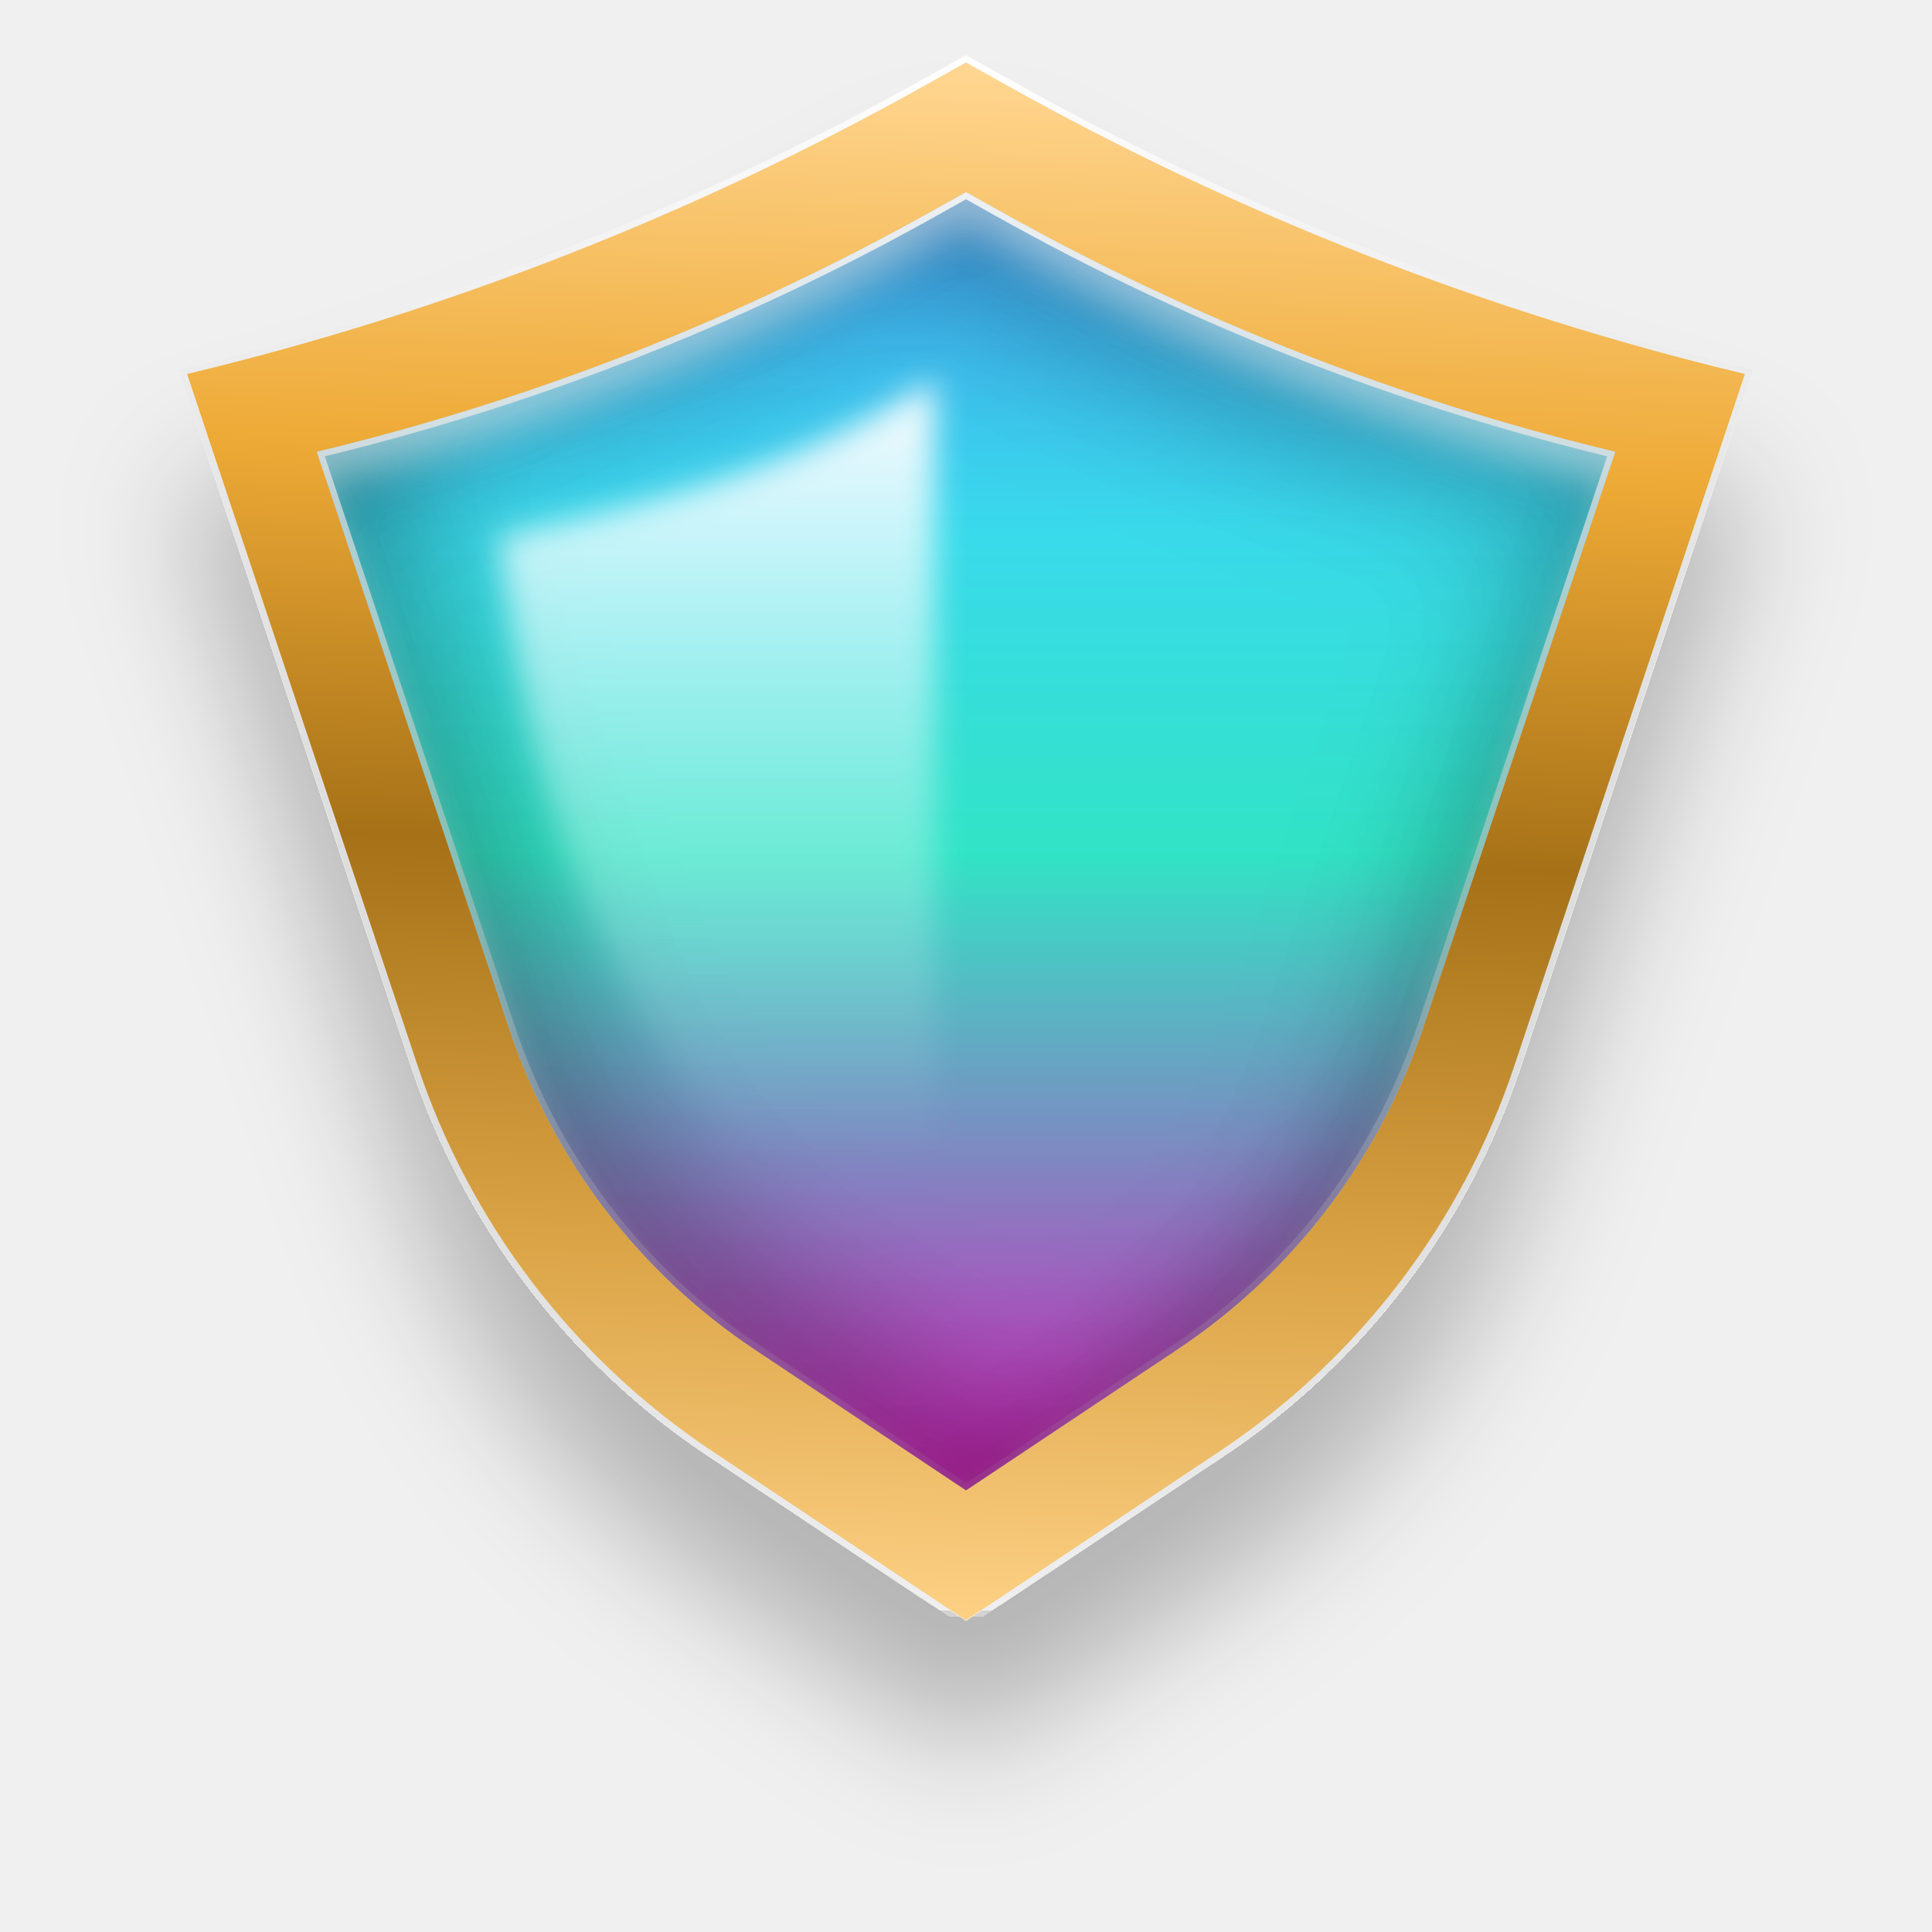
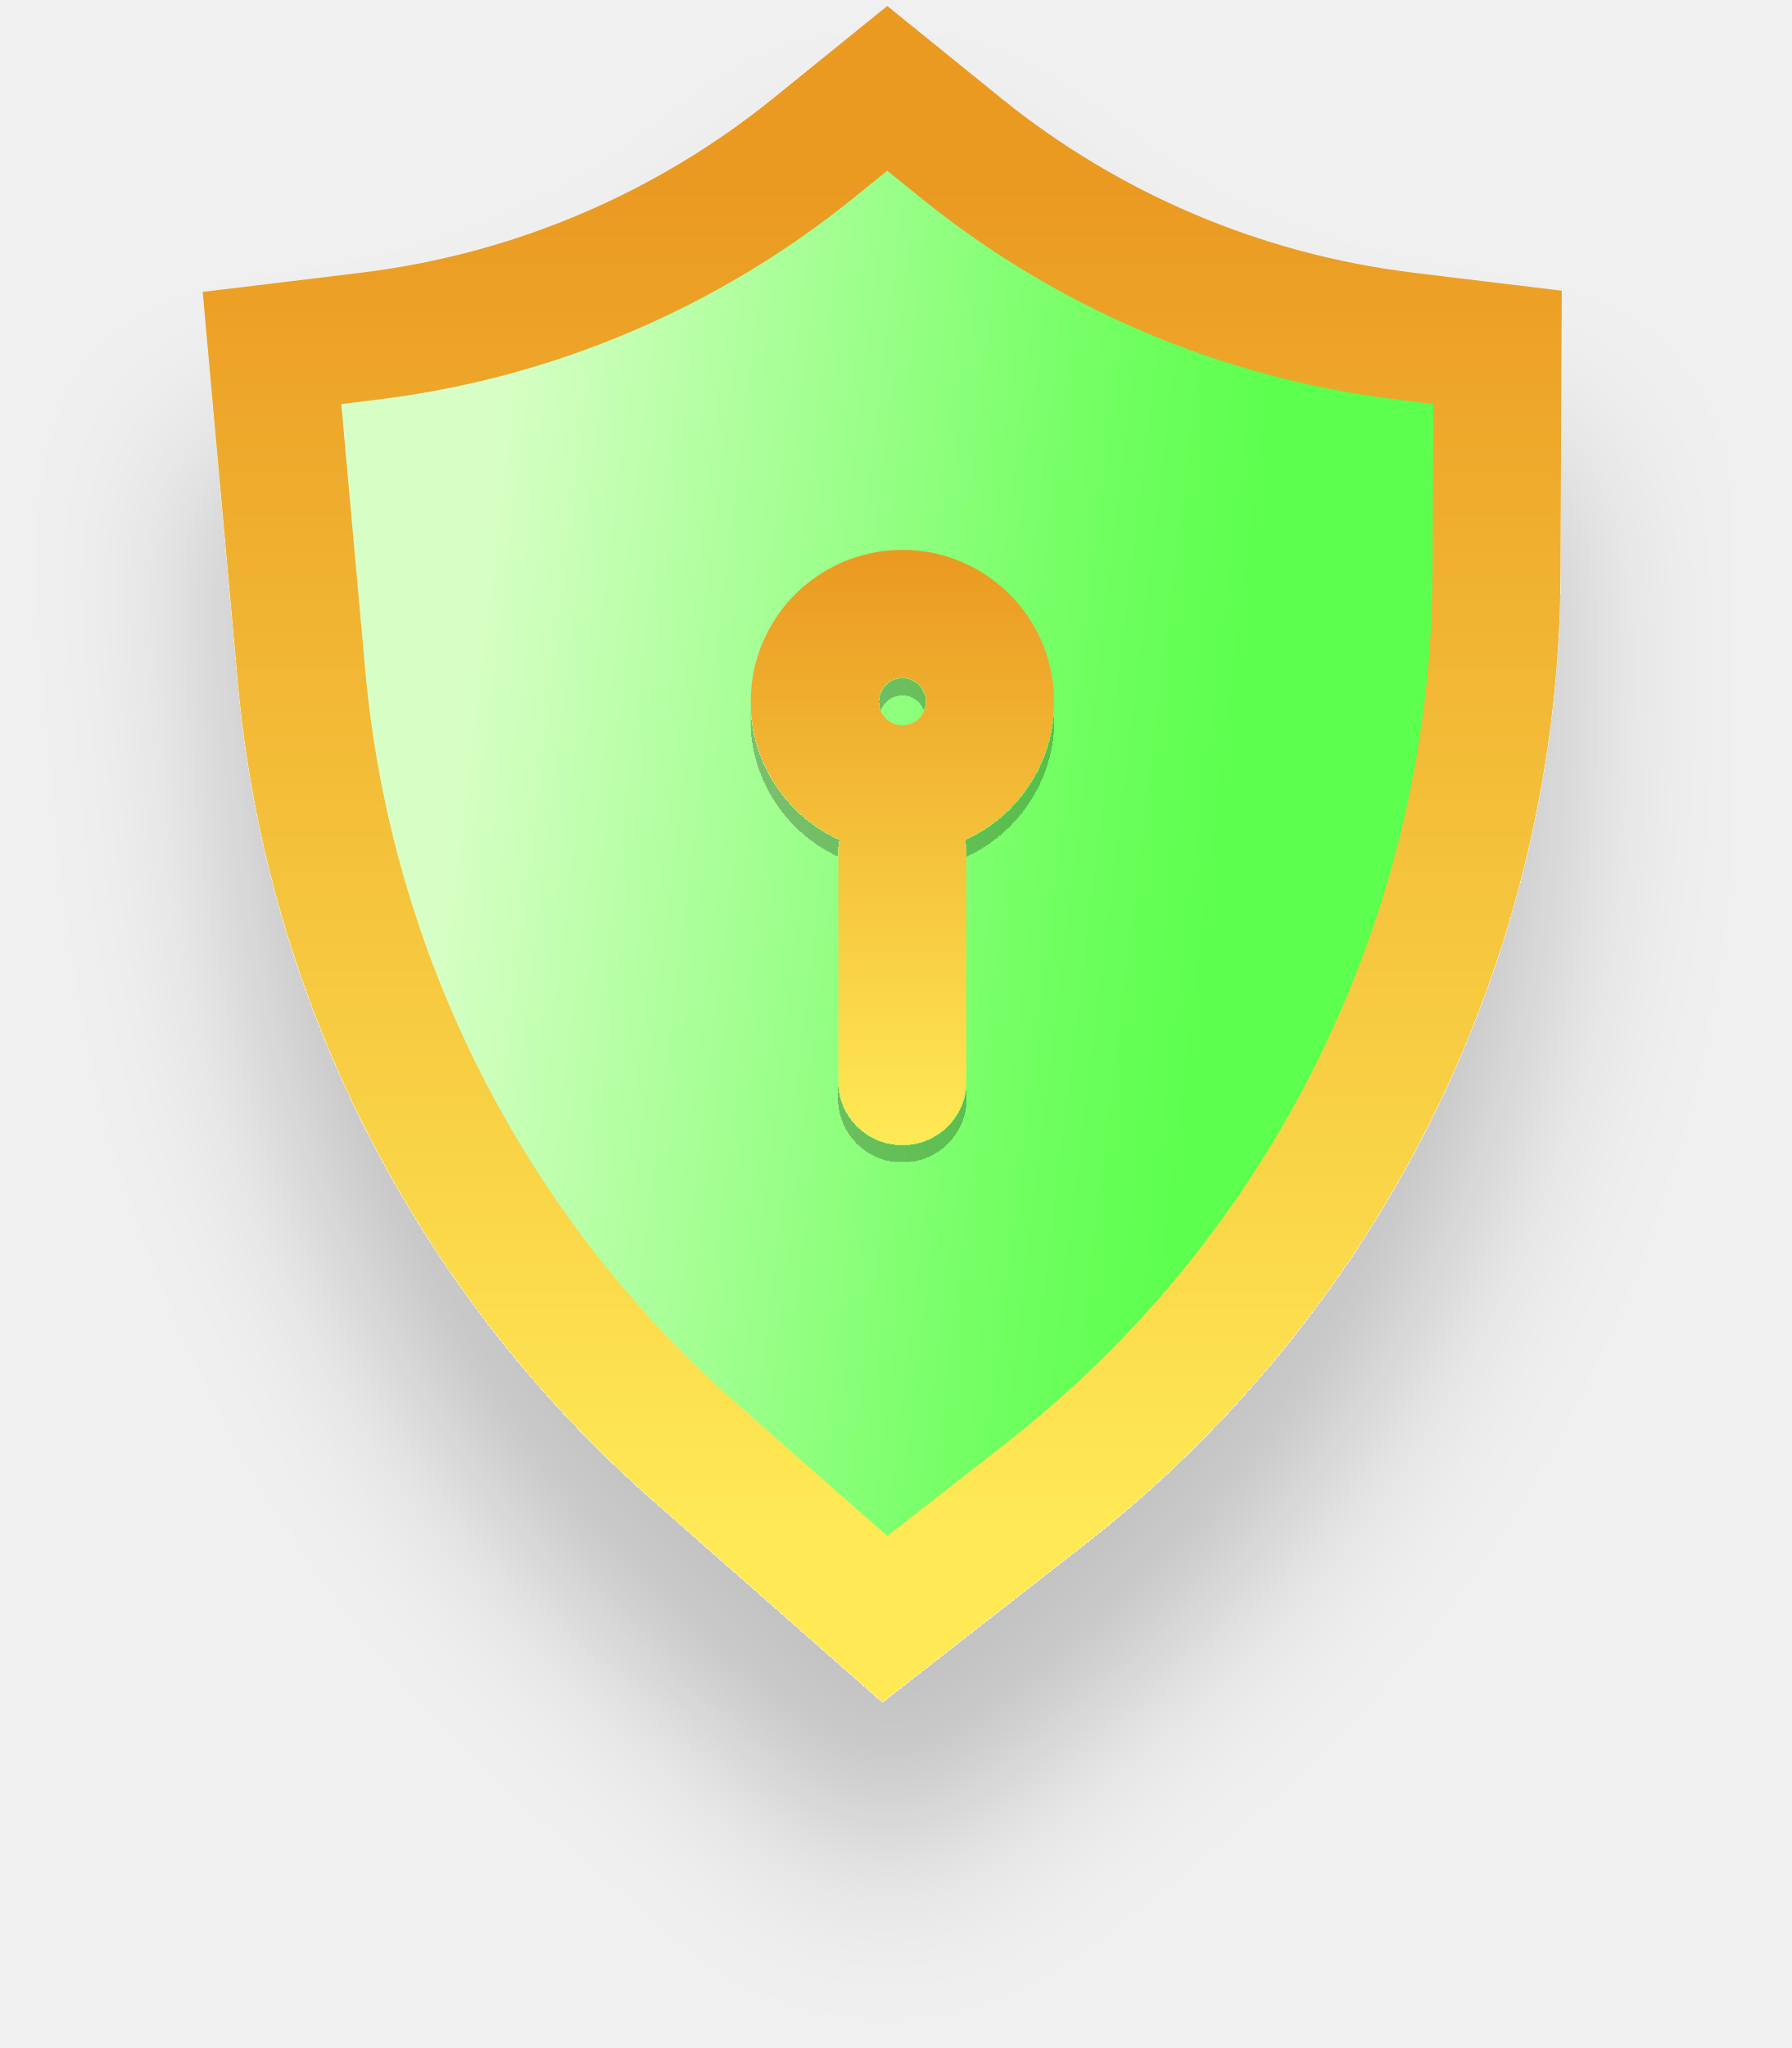
- <svg xmlns="http://www.w3.org/2000/svg" width="31" height="31" viewBox="0 0 31 31" fill="none">
-   <g id="Rellable Security Guarantee">
-     <g id="Group 1410113571" filter="url(#filter0_d_1_9281)">
-       <path id="Rectangle 3463964" d="M5.083 7.249C8.539 6.42 11.864 5.119 14.965 3.382L15.5 3.083L16.035 3.382C19.136 5.119 22.461 6.42 25.917 7.249L22.835 16.494C22.132 18.604 20.745 20.419 18.895 21.653L15.5 23.916L12.105 21.653C10.255 20.419 8.868 18.604 8.165 16.494L5.083 7.249Z" fill="url(#paint0_linear_1_9281)" />
-       <g id="Rectangle 3463965" filter="url(#filter1_biii_1_9281)">
-         <path d="M5.083 7.249C8.539 6.42 11.864 5.119 14.965 3.382L15.5 3.083L16.035 3.382C19.136 5.119 22.461 6.42 25.917 7.249L22.835 16.494C22.132 18.604 20.745 20.419 18.895 21.653L15.5 23.916L12.105 21.653C10.255 20.419 8.868 18.604 8.165 16.494L5.083 7.249Z" fill="url(#paint1_linear_1_9281)" fill-opacity="0.3" />
-       </g>
-       <g id="Subtract" style="mix-blend-mode:screen" filter="url(#filter2_f_1_9281)">
-         <path fill-rule="evenodd" clip-rule="evenodd" d="M15 6.09C12.783 7.524 10.636 8.012 8.173 8.573C8.115 8.586 8.058 8.599 8 8.612C8.57 12.841 9.278 15.094 11.814 18.628H15V6.09Z" fill="url(#paint2_linear_1_9281)" />
-       </g>
-       <g id="Subtract_2">
-         <mask id="path-4-outside-1_1_9281" maskUnits="userSpaceOnUse" x="2" y="0" width="27" height="27" fill="black">
-           <rect fill="white" x="2" width="27" height="27" />
-           <path fill-rule="evenodd" clip-rule="evenodd" d="M14.858 1.36C11.137 3.443 7.147 5.005 3 6L6.698 17.094C7.542 19.626 9.205 21.804 11.426 23.284L15.5 26L19.574 23.284C21.794 21.804 23.458 19.626 24.302 17.094L28 6C23.853 5.005 19.863 3.443 16.142 1.36L15.5 1L14.858 1.36ZM14.965 3.382C11.864 5.119 8.539 6.42 5.083 7.249L8.165 16.494C8.868 18.604 10.255 20.419 12.105 21.653L15.5 23.916L18.895 21.653C20.745 20.419 22.132 18.604 22.835 16.494L25.917 7.249C22.461 6.42 19.136 5.119 16.035 3.382L15.5 3.083L14.965 3.382Z" />
-         </mask>
-         <path fill-rule="evenodd" clip-rule="evenodd" d="M14.858 1.36C11.137 3.443 7.147 5.005 3 6L6.698 17.094C7.542 19.626 9.205 21.804 11.426 23.284L15.5 26L19.574 23.284C21.794 21.804 23.458 19.626 24.302 17.094L28 6C23.853 5.005 19.863 3.443 16.142 1.36L15.5 1L14.858 1.36ZM14.965 3.382C11.864 5.119 8.539 6.42 5.083 7.249L8.165 16.494C8.868 18.604 10.255 20.419 12.105 21.653L15.5 23.916L18.895 21.653C20.745 20.419 22.132 18.604 22.835 16.494L25.917 7.249C22.461 6.42 19.136 5.119 16.035 3.382L15.5 3.083L14.965 3.382Z" fill="url(#paint3_linear_1_9281)" />
-         <path d="M3 6L2.977 5.903L2.871 5.928L2.905 6.032L3 6ZM14.858 1.36L14.809 1.272L14.858 1.36ZM6.698 17.094L6.603 17.126L6.698 17.094ZM11.426 23.284L11.37 23.367L11.426 23.284ZM15.5 26L15.444 26.083L15.5 26.12L15.556 26.083L15.5 26ZM19.574 23.284L19.519 23.201L19.574 23.284ZM24.302 17.094L24.207 17.062L24.302 17.094ZM28 6L28.095 6.032L28.129 5.928L28.023 5.903L28 6ZM16.142 1.36L16.093 1.447L16.142 1.36ZM15.5 1L15.549 0.913L15.5 0.885L15.451 0.913L15.5 1ZM5.083 7.249L5.06 7.152L4.954 7.178L4.989 7.281L5.083 7.249ZM14.965 3.382L15.014 3.47V3.47L14.965 3.382ZM8.165 16.494L8.07 16.526L8.165 16.494ZM12.105 21.653L12.16 21.569L12.105 21.653ZM15.5 23.916L15.445 23.999L15.5 24.036L15.556 23.999L15.5 23.916ZM18.895 21.653L18.951 21.736L18.895 21.653ZM22.835 16.494L22.74 16.463L22.835 16.494ZM25.917 7.249L26.012 7.281L26.046 7.178L25.94 7.152L25.917 7.249ZM16.035 3.382L16.084 3.295L16.035 3.382ZM15.5 3.083L15.549 2.995L15.5 2.968L15.451 2.995L15.5 3.083ZM3.023 6.097C7.179 5.1 11.178 3.535 14.907 1.447L14.809 1.272C11.096 3.352 7.115 4.91 2.977 5.903L3.023 6.097ZM6.793 17.062L3.095 5.968L2.905 6.032L6.603 17.126L6.793 17.062ZM11.481 23.201C9.279 21.733 7.63 19.573 6.793 17.062L6.603 17.126C7.454 19.678 9.131 21.875 11.37 23.367L11.481 23.201ZM15.556 25.917L11.481 23.201L11.37 23.367L15.444 26.083L15.556 25.917ZM19.519 23.201L15.444 25.917L15.556 26.083L19.63 23.367L19.519 23.201ZM24.207 17.062C23.37 19.573 21.721 21.733 19.519 23.201L19.63 23.367C21.869 21.875 23.546 19.678 24.397 17.126L24.207 17.062ZM27.905 5.968L24.207 17.062L24.397 17.126L28.095 6.032L27.905 5.968ZM16.093 1.447C19.822 3.535 23.821 5.1 27.977 6.097L28.023 5.903C23.885 4.91 19.904 3.352 16.191 1.272L16.093 1.447ZM15.451 1.087L16.093 1.447L16.191 1.272L15.549 0.913L15.451 1.087ZM14.907 1.447L15.549 1.087L15.451 0.913L14.809 1.272L14.907 1.447ZM5.107 7.347C8.571 6.515 11.905 5.21 15.014 3.47L14.916 3.295C11.823 5.027 8.507 6.325 5.06 7.152L5.107 7.347ZM8.26 16.463L5.178 7.218L4.989 7.281L8.07 16.526L8.26 16.463ZM12.16 21.569C10.329 20.348 8.956 18.551 8.26 16.463L8.07 16.526C8.78 18.657 10.181 20.49 12.049 21.736L12.16 21.569ZM15.556 23.833L12.16 21.569L12.049 21.736L15.445 23.999L15.556 23.833ZM18.84 21.569L15.445 23.833L15.556 23.999L18.951 21.736L18.84 21.569ZM22.74 16.463C22.044 18.551 20.672 20.348 18.84 21.569L18.951 21.736C20.82 20.49 22.22 18.657 22.93 16.526L22.74 16.463ZM25.822 7.218L22.74 16.463L22.93 16.526L26.012 7.281L25.822 7.218ZM15.986 3.47C19.095 5.21 22.429 6.515 25.893 7.347L25.94 7.152C22.493 6.325 19.177 5.027 16.084 3.295L15.986 3.47ZM15.451 3.17L15.986 3.47L16.084 3.295L15.549 2.995L15.451 3.17ZM15.014 3.47L15.549 3.17L15.451 2.995L14.916 3.295L15.014 3.47Z" fill="url(#paint4_linear_1_9281)" mask="url(#path-4-outside-1_1_9281)" />
-       </g>
+ <svg xmlns="http://www.w3.org/2000/svg" width="21" height="24" viewBox="0 0 21 24" fill="none">
+   <g filter="url(#filter0_d_0_81)">
+     <path d="M3.909 3.991L3.188 4.078L3.253 4.802L3.535 7.93C3.852 11.44 5.504 14.694 8.151 17.021L9.905 18.563L10.372 18.974L10.862 18.591L12.254 17.504C15.574 14.911 17.522 10.941 17.541 6.729L17.55 4.738L17.553 4.071L16.891 3.991L16.47 3.939C14.561 3.707 12.756 2.942 11.261 1.732L10.872 1.417L10.4 1.035L9.928 1.417L9.539 1.732C8.044 2.942 6.239 3.707 4.33 3.939L3.909 3.991Z" fill="url(#paint0_linear_0_81)" stroke="url(#paint1_linear_0_81)" stroke-width="1.5" />
+     <g filter="url(#filter1_d_0_81)">
+       <path fill-rule="evenodd" clip-rule="evenodd" d="M10.855 8.222C10.855 8.376 10.731 8.5 10.578 8.5C10.424 8.5 10.3 8.376 10.3 8.222C10.3 8.069 10.424 7.944 10.578 7.944C10.731 7.944 10.855 8.069 10.855 8.222ZM11.31 9.842C11.927 9.563 12.355 8.943 12.355 8.222C12.355 7.24 11.559 6.444 10.578 6.444C9.596 6.444 8.8 7.24 8.8 8.222C8.8 8.942 9.228 9.563 9.844 9.842C9.833 9.893 9.827 9.946 9.827 10V12.667C9.827 13.081 10.163 13.417 10.577 13.417C10.991 13.417 11.327 13.081 11.327 12.667V10C11.327 9.946 11.321 9.893 11.31 9.842Z" fill="url(#paint2_linear_0_81)" />
    </g>
  </g>
  <defs>
-     <filter id="filter0_d_1_9281" x="0.871" y="0.885" width="29.259" height="29.235" filterUnits="userSpaceOnUse" color-interpolation-filters="sRGB">
+     <filter id="filter0_d_0_81" x="0.375" y="0.07" width="19.931" height="23.877" filterUnits="userSpaceOnUse" color-interpolation-filters="sRGB">
      <feFlood flood-opacity="0" result="BackgroundImageFix" />
      <feColorMatrix in="SourceAlpha" type="matrix" values="0 0 0 0 0 0 0 0 0 0 0 0 0 0 0 0 0 0 127 0" result="hardAlpha" />
      <feOffset dy="2" />
      <feGaussianBlur stdDeviation="1" />
      <feComposite in2="hardAlpha" operator="out" />
+       <feColorMatrix type="matrix" values="0 0 0 0 0 0 0 0 0 0 0 0 0 0 0 0 0 0 0.2 0" />
+       <feBlend mode="normal" in2="BackgroundImageFix" result="effect1_dropShadow_0_81" />
+       <feBlend mode="normal" in="SourceGraphic" in2="effect1_dropShadow_0_81" result="shape" />
+     </filter>
+     <filter id="filter1_d_0_81" x="8.8" y="6.444" width="3.556" height="7.172" filterUnits="userSpaceOnUse" color-interpolation-filters="sRGB">
+       <feFlood flood-opacity="0" result="BackgroundImageFix" />
+       <feColorMatrix in="SourceAlpha" type="matrix" values="0 0 0 0 0 0 0 0 0 0 0 0 0 0 0 0 0 0 127 0" result="hardAlpha" />
+       <feOffset dy="0.2" />
+       <feComposite in2="hardAlpha" operator="out" />
      <feColorMatrix type="matrix" values="0 0 0 0 0 0 0 0 0 0 0 0 0 0 0 0 0 0 0.25 0" />
-       <feBlend mode="normal" in2="BackgroundImageFix" result="effect1_dropShadow_1_9281" />
-       <feBlend mode="normal" in="SourceGraphic" in2="effect1_dropShadow_1_9281" result="shape" />
+       <feBlend mode="normal" in2="BackgroundImageFix" result="effect1_dropShadow_0_81" />
+       <feBlend mode="normal" in="SourceGraphic" in2="effect1_dropShadow_0_81" result="shape" />
    </filter>
-     <filter id="filter1_biii_1_9281" x="2.083" y="0.083" width="26.833" height="26.833" filterUnits="userSpaceOnUse" color-interpolation-filters="sRGB">
-       <feFlood flood-opacity="0" result="BackgroundImageFix" />
-       <feGaussianBlur in="BackgroundImageFix" stdDeviation="1.5" />
-       <feComposite in2="SourceAlpha" operator="in" result="effect1_backgroundBlur_1_9281" />
-       <feBlend mode="normal" in="SourceGraphic" in2="effect1_backgroundBlur_1_9281" result="shape" />
-       <feColorMatrix in="SourceAlpha" type="matrix" values="0 0 0 0 0 0 0 0 0 0 0 0 0 0 0 0 0 0 127 0" result="hardAlpha" />
-       <feOffset dx="-1" dy="1" />
-       <feGaussianBlur stdDeviation="1.1" />
-       <feComposite in2="hardAlpha" operator="arithmetic" k2="-1" k3="1" />
-       <feColorMatrix type="matrix" values="0 0 0 0 0 0 0 0 0 0 0 0 0 0 0 0 0 0 0.25 0" />
-       <feBlend mode="normal" in2="shape" result="effect2_innerShadow_1_9281" />
-       <feColorMatrix in="SourceAlpha" type="matrix" values="0 0 0 0 0 0 0 0 0 0 0 0 0 0 0 0 0 0 127 0" result="hardAlpha" />
-       <feOffset dx="1" dy="-1" />
-       <feGaussianBlur stdDeviation="1" />
-       <feComposite in2="hardAlpha" operator="arithmetic" k2="-1" k3="1" />
-       <feColorMatrix type="matrix" values="0 0 0 0 0 0 0 0 0 0 0 0 0 0 0 0 0 0 0.25 0" />
-       <feBlend mode="normal" in2="effect2_innerShadow_1_9281" result="effect3_innerShadow_1_9281" />
-       <feColorMatrix in="SourceAlpha" type="matrix" values="0 0 0 0 0 0 0 0 0 0 0 0 0 0 0 0 0 0 127 0" result="hardAlpha" />
-       <feOffset dy="0.5" />
-       <feGaussianBlur stdDeviation="0.35" />
-       <feComposite in2="hardAlpha" operator="arithmetic" k2="-1" k3="1" />
-       <feColorMatrix type="matrix" values="0 0 0 0 1 0 0 0 0 1 0 0 0 0 1 0 0 0 0.5 0" />
-       <feBlend mode="normal" in2="effect3_innerShadow_1_9281" result="effect4_innerShadow_1_9281" />
-     </filter>
-     <filter id="filter2_f_1_9281" x="7.5" y="5.59" width="8" height="13.538" filterUnits="userSpaceOnUse" color-interpolation-filters="sRGB">
-       <feFlood flood-opacity="0" result="BackgroundImageFix" />
-       <feBlend mode="normal" in="SourceGraphic" in2="BackgroundImageFix" result="shape" />
-       <feGaussianBlur stdDeviation="0.25" result="effect1_foregroundBlur_1_9281" />
-     </filter>
-     <linearGradient id="paint0_linear_1_9281" x1="15.5" y1="3.083" x2="15.5" y2="23.916" gradientUnits="userSpaceOnUse">
-       <stop stop-color="#008CFF" />
-       <stop offset="0.26" stop-color="#00E6FF" />
-       <stop offset="0.51" stop-color="#00FFD4" />
-       <stop offset="1" stop-color="#FF00DD" />
+     <linearGradient id="paint0_linear_0_81" x1="6.626" y1="-1.714" x2="15.613" y2="-0.631" gradientUnits="userSpaceOnUse">
+       <stop stop-color="#D7FFC5" />
+       <stop offset="0.775" stop-color="#72FF62" />
+       <stop offset="1" stop-color="#5CFF4E" />
    </linearGradient>
-     <linearGradient id="paint1_linear_1_9281" x1="15.5" y1="3.083" x2="15.5" y2="23.916" gradientUnits="userSpaceOnUse">
-       <stop stop-color="#D9D9D9" />
-       <stop offset="1" stop-color="#737373" />
+     <linearGradient id="paint1_linear_0_81" x1="10.4" y1="2" x2="10.4" y2="18" gradientUnits="userSpaceOnUse">
+       <stop stop-color="#EA9921" />
+       <stop offset="1" stop-color="#FFEA55" />
    </linearGradient>
-     <linearGradient id="paint2_linear_1_9281" x1="15.22" y1="5.808" x2="15.22" y2="18.628" gradientUnits="userSpaceOnUse">
-       <stop stop-color="white" />
-       <stop offset="1" stop-color="#999999" stop-opacity="0" />
-     </linearGradient>
-     <linearGradient id="paint3_linear_1_9281" x1="15.5" y1="1.08" x2="14.686" y2="26.294" gradientUnits="userSpaceOnUse">
-       <stop stop-color="#FFD691" />
-       <stop offset="0.25" stop-color="#EEAA36" />
-       <stop offset="0.5" stop-color="#A67117" />
-       <stop offset="0.75" stop-color="#DAA345" />
-       <stop offset="1" stop-color="#FFD388" />
-     </linearGradient>
-     <linearGradient id="paint4_linear_1_9281" x1="15.5" y1="1" x2="15.5" y2="26" gradientUnits="userSpaceOnUse">
-       <stop stop-color="white" />
-       <stop offset="1" stop-color="#999999" stop-opacity="0" />
+     <linearGradient id="paint2_linear_0_81" x1="10.578" y1="6.444" x2="10.578" y2="13.417" gradientUnits="userSpaceOnUse">
+       <stop stop-color="#EA9921" />
+       <stop offset="1" stop-color="#FFEA55" />
    </linearGradient>
  </defs>
</svg>
